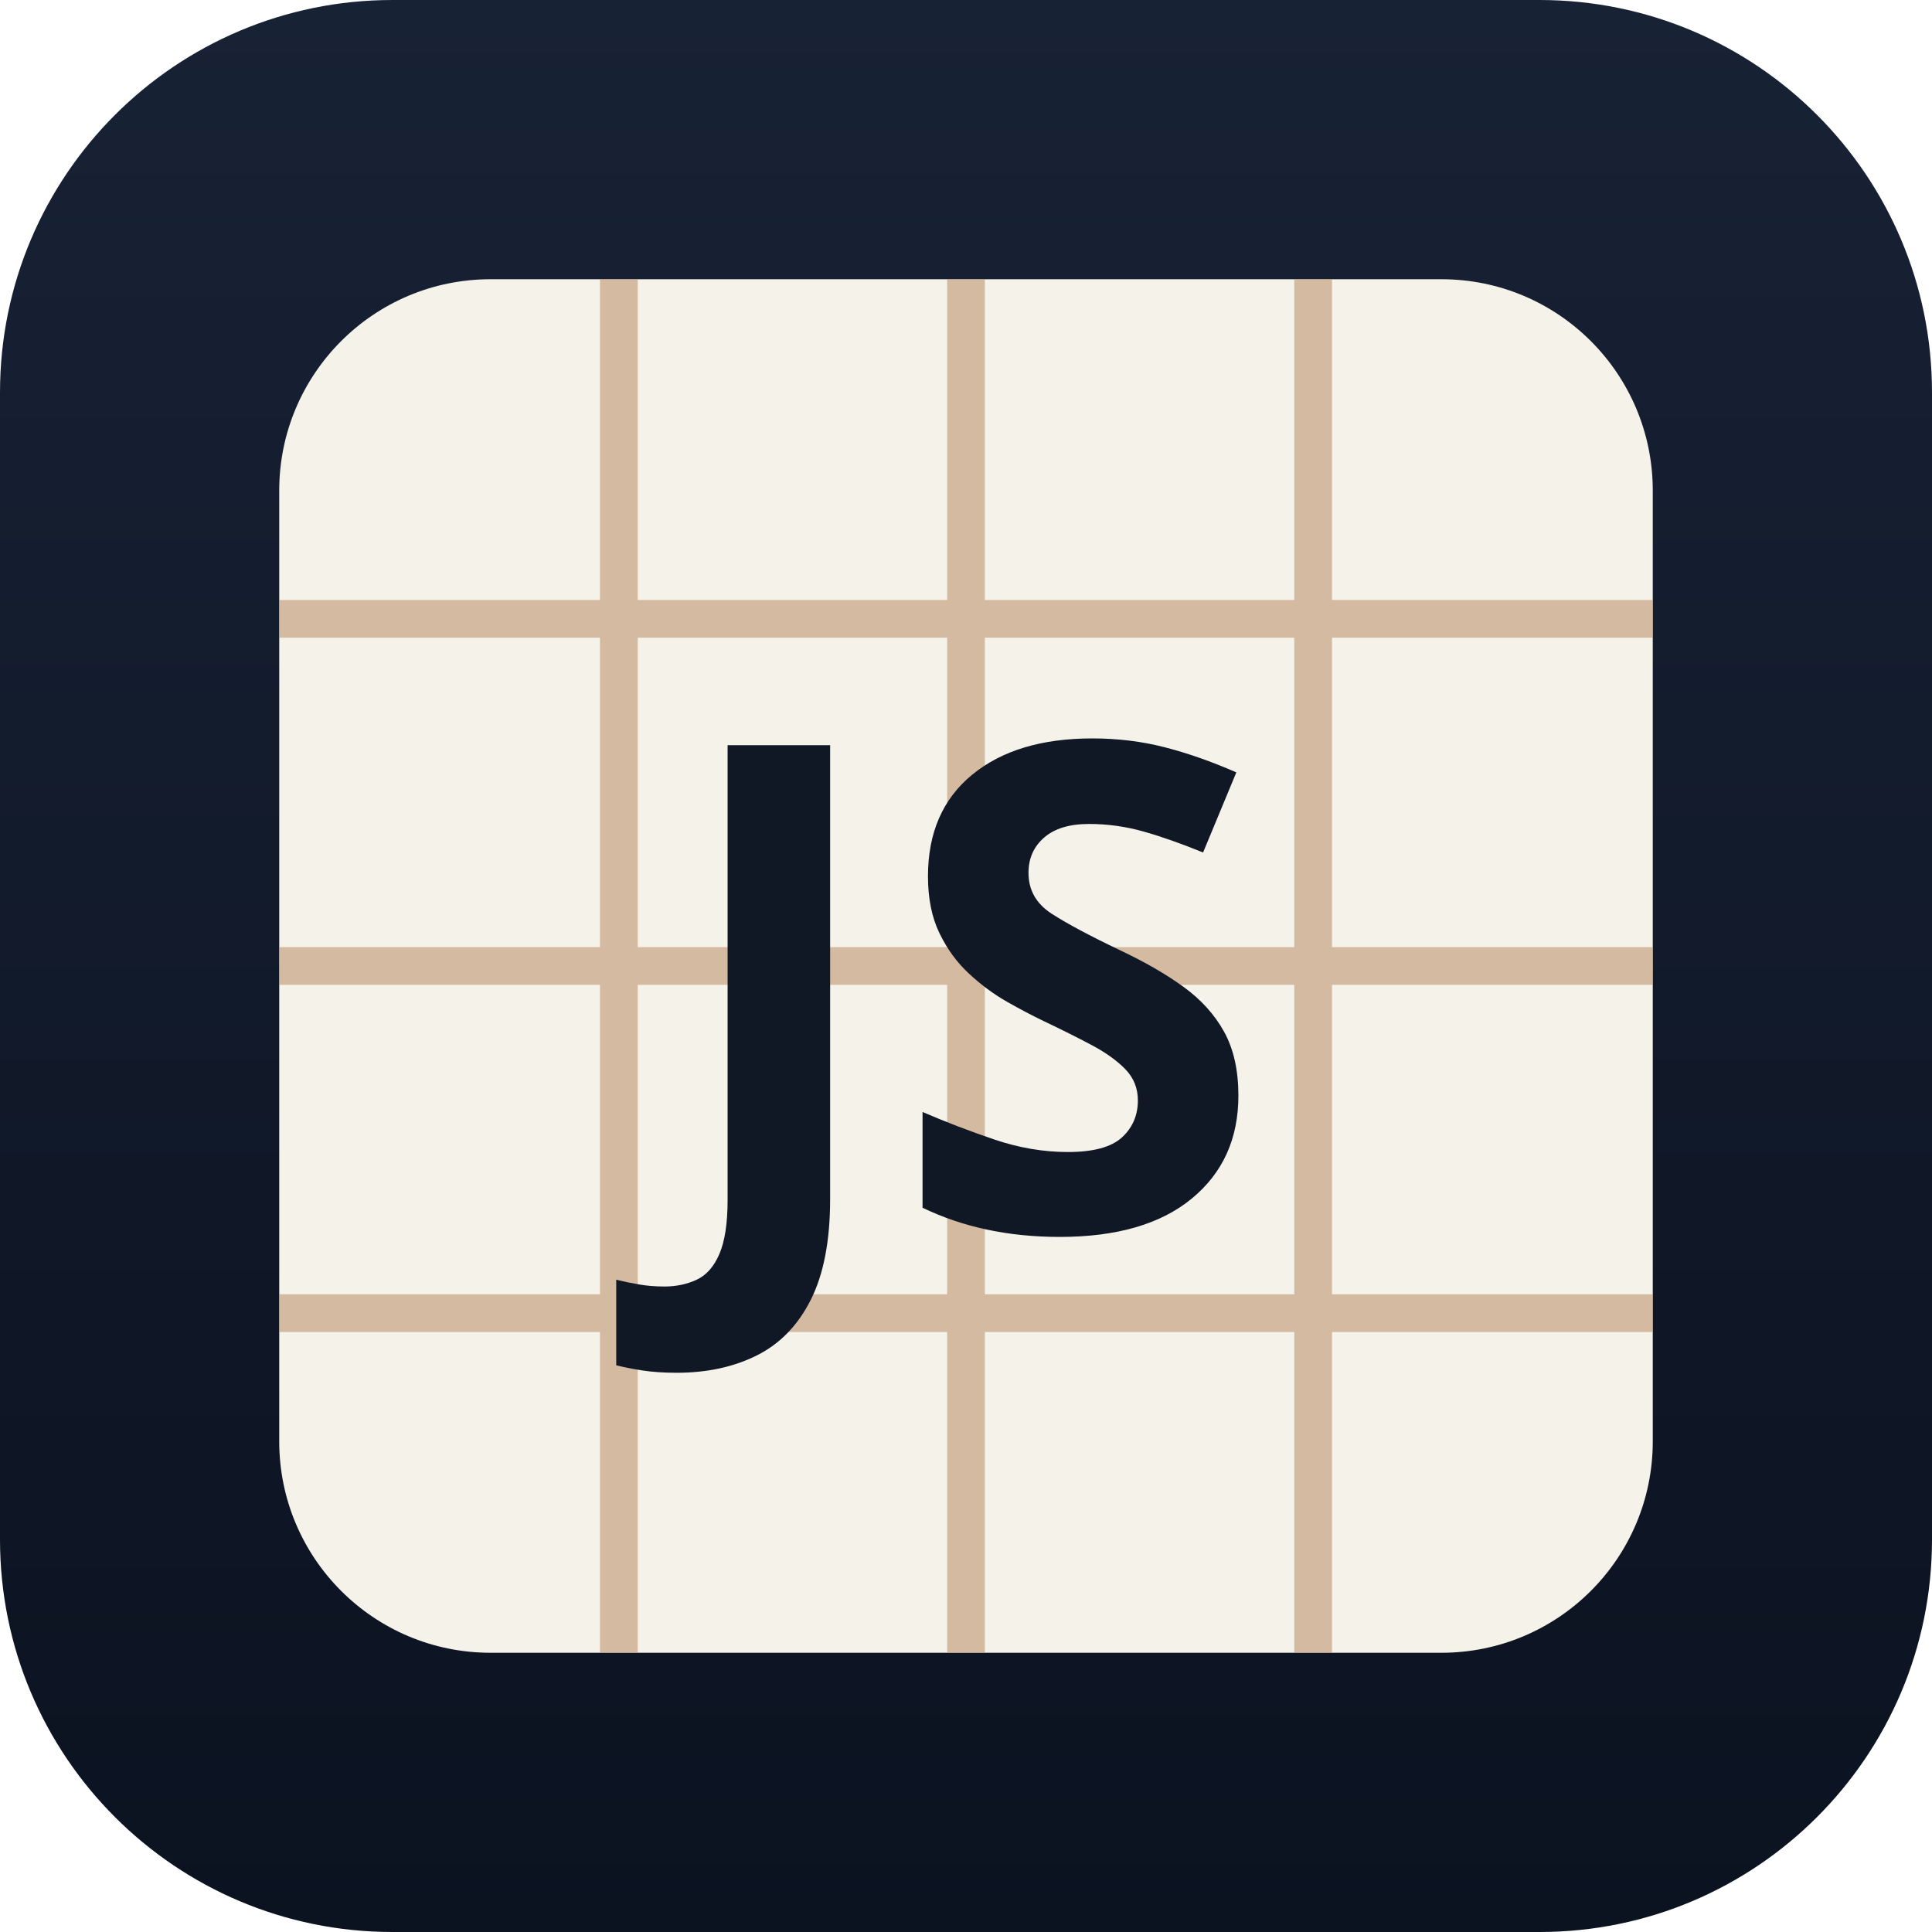
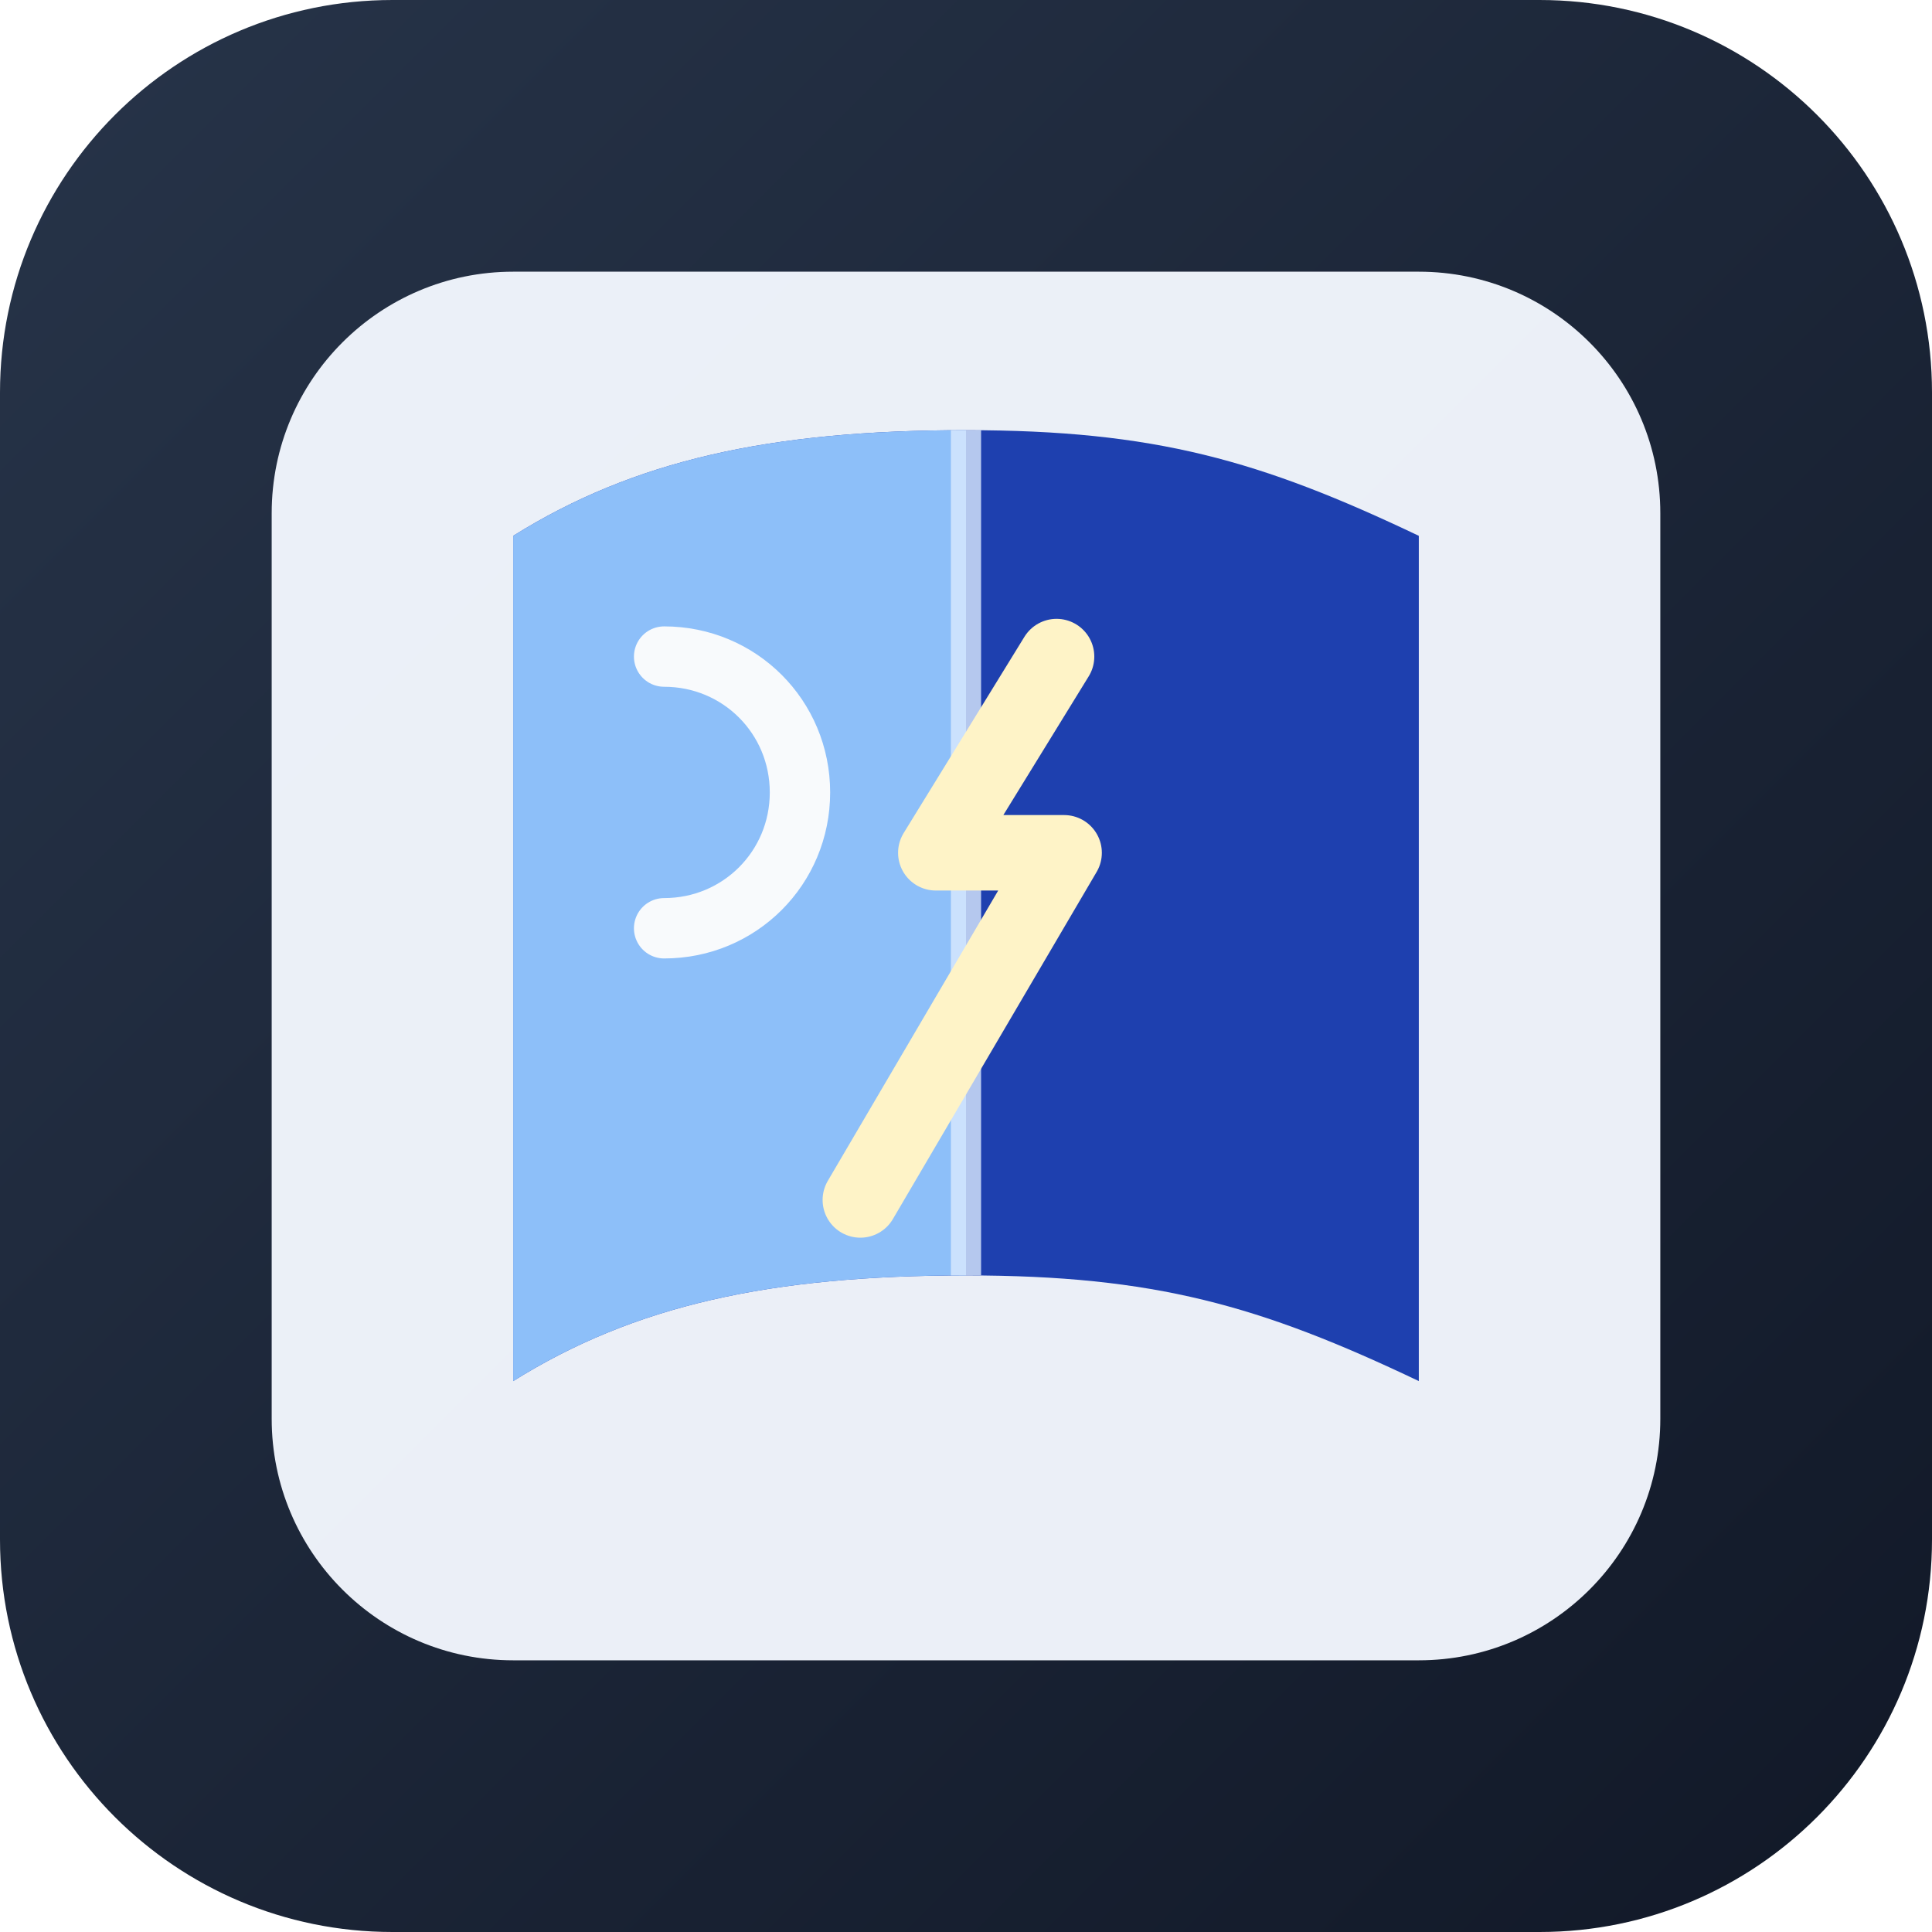
<svg xmlns="http://www.w3.org/2000/svg" viewBox="0 0 512 512">
  <defs>
-     <linearGradient id="g" x1="0" y1="0" x2="0" y2="1">
-       <stop offset="0" stop-color="#182235" />
-       <stop offset="1" stop-color="#0b1220" />
+     <linearGradient id="g" x1="0" y1="0" x2="1" y2="1">
+       <stop offset="0" stop-color="#273449" />
+       <stop offset="1" stop-color="#111827" />
    </linearGradient>
  </defs>
  <rect width="512" height="512" rx="104" fill="url(#g)" />
-   <rect x="74" y="74" width="364" height="364" rx="56" fill="#f5f2ea" />
-   <path d="M74 256h364M256 74v364M74 164h364M74 348h364M164 74v364M348 74v364" stroke="#b98c62" stroke-width="10" opacity="0.55" />
-   <text x="256" y="326" text-anchor="middle" font-family="Trebuchet MS, Segoe UI, sans-serif" font-size="180" font-weight="700" fill="#101826">JS</text>
+   <rect x="72" y="72" width="368" height="368" rx="64" fill="#f4f8ff" opacity="0.96" />
+   <path d="M136 142c32-20 68-28 120-28 50 0 78 8 120 28v224c-42-20-70-28-120-28-52 0-88 8-120 28z" fill="#1e40af" />
+   <path d="M136 142v224c32-20 68-28 120-28v-224c-52 0-88 8-120 28z" fill="#93c5fd" opacity="0.95" />
+   <path d="M256 114v224" stroke="#dbeafe" stroke-width="8" opacity="0.8" />
+   <path d="M176 174c20 0 36 16 36 36s-16 36-36 36" stroke="#f8fafc" stroke-width="16" stroke-linecap="round" fill="none" />
+   <path d="M228 318l54-92h-34l32-52" stroke="#fef3c7" stroke-width="20" stroke-linecap="round" stroke-linejoin="round" fill="none" />
</svg>
